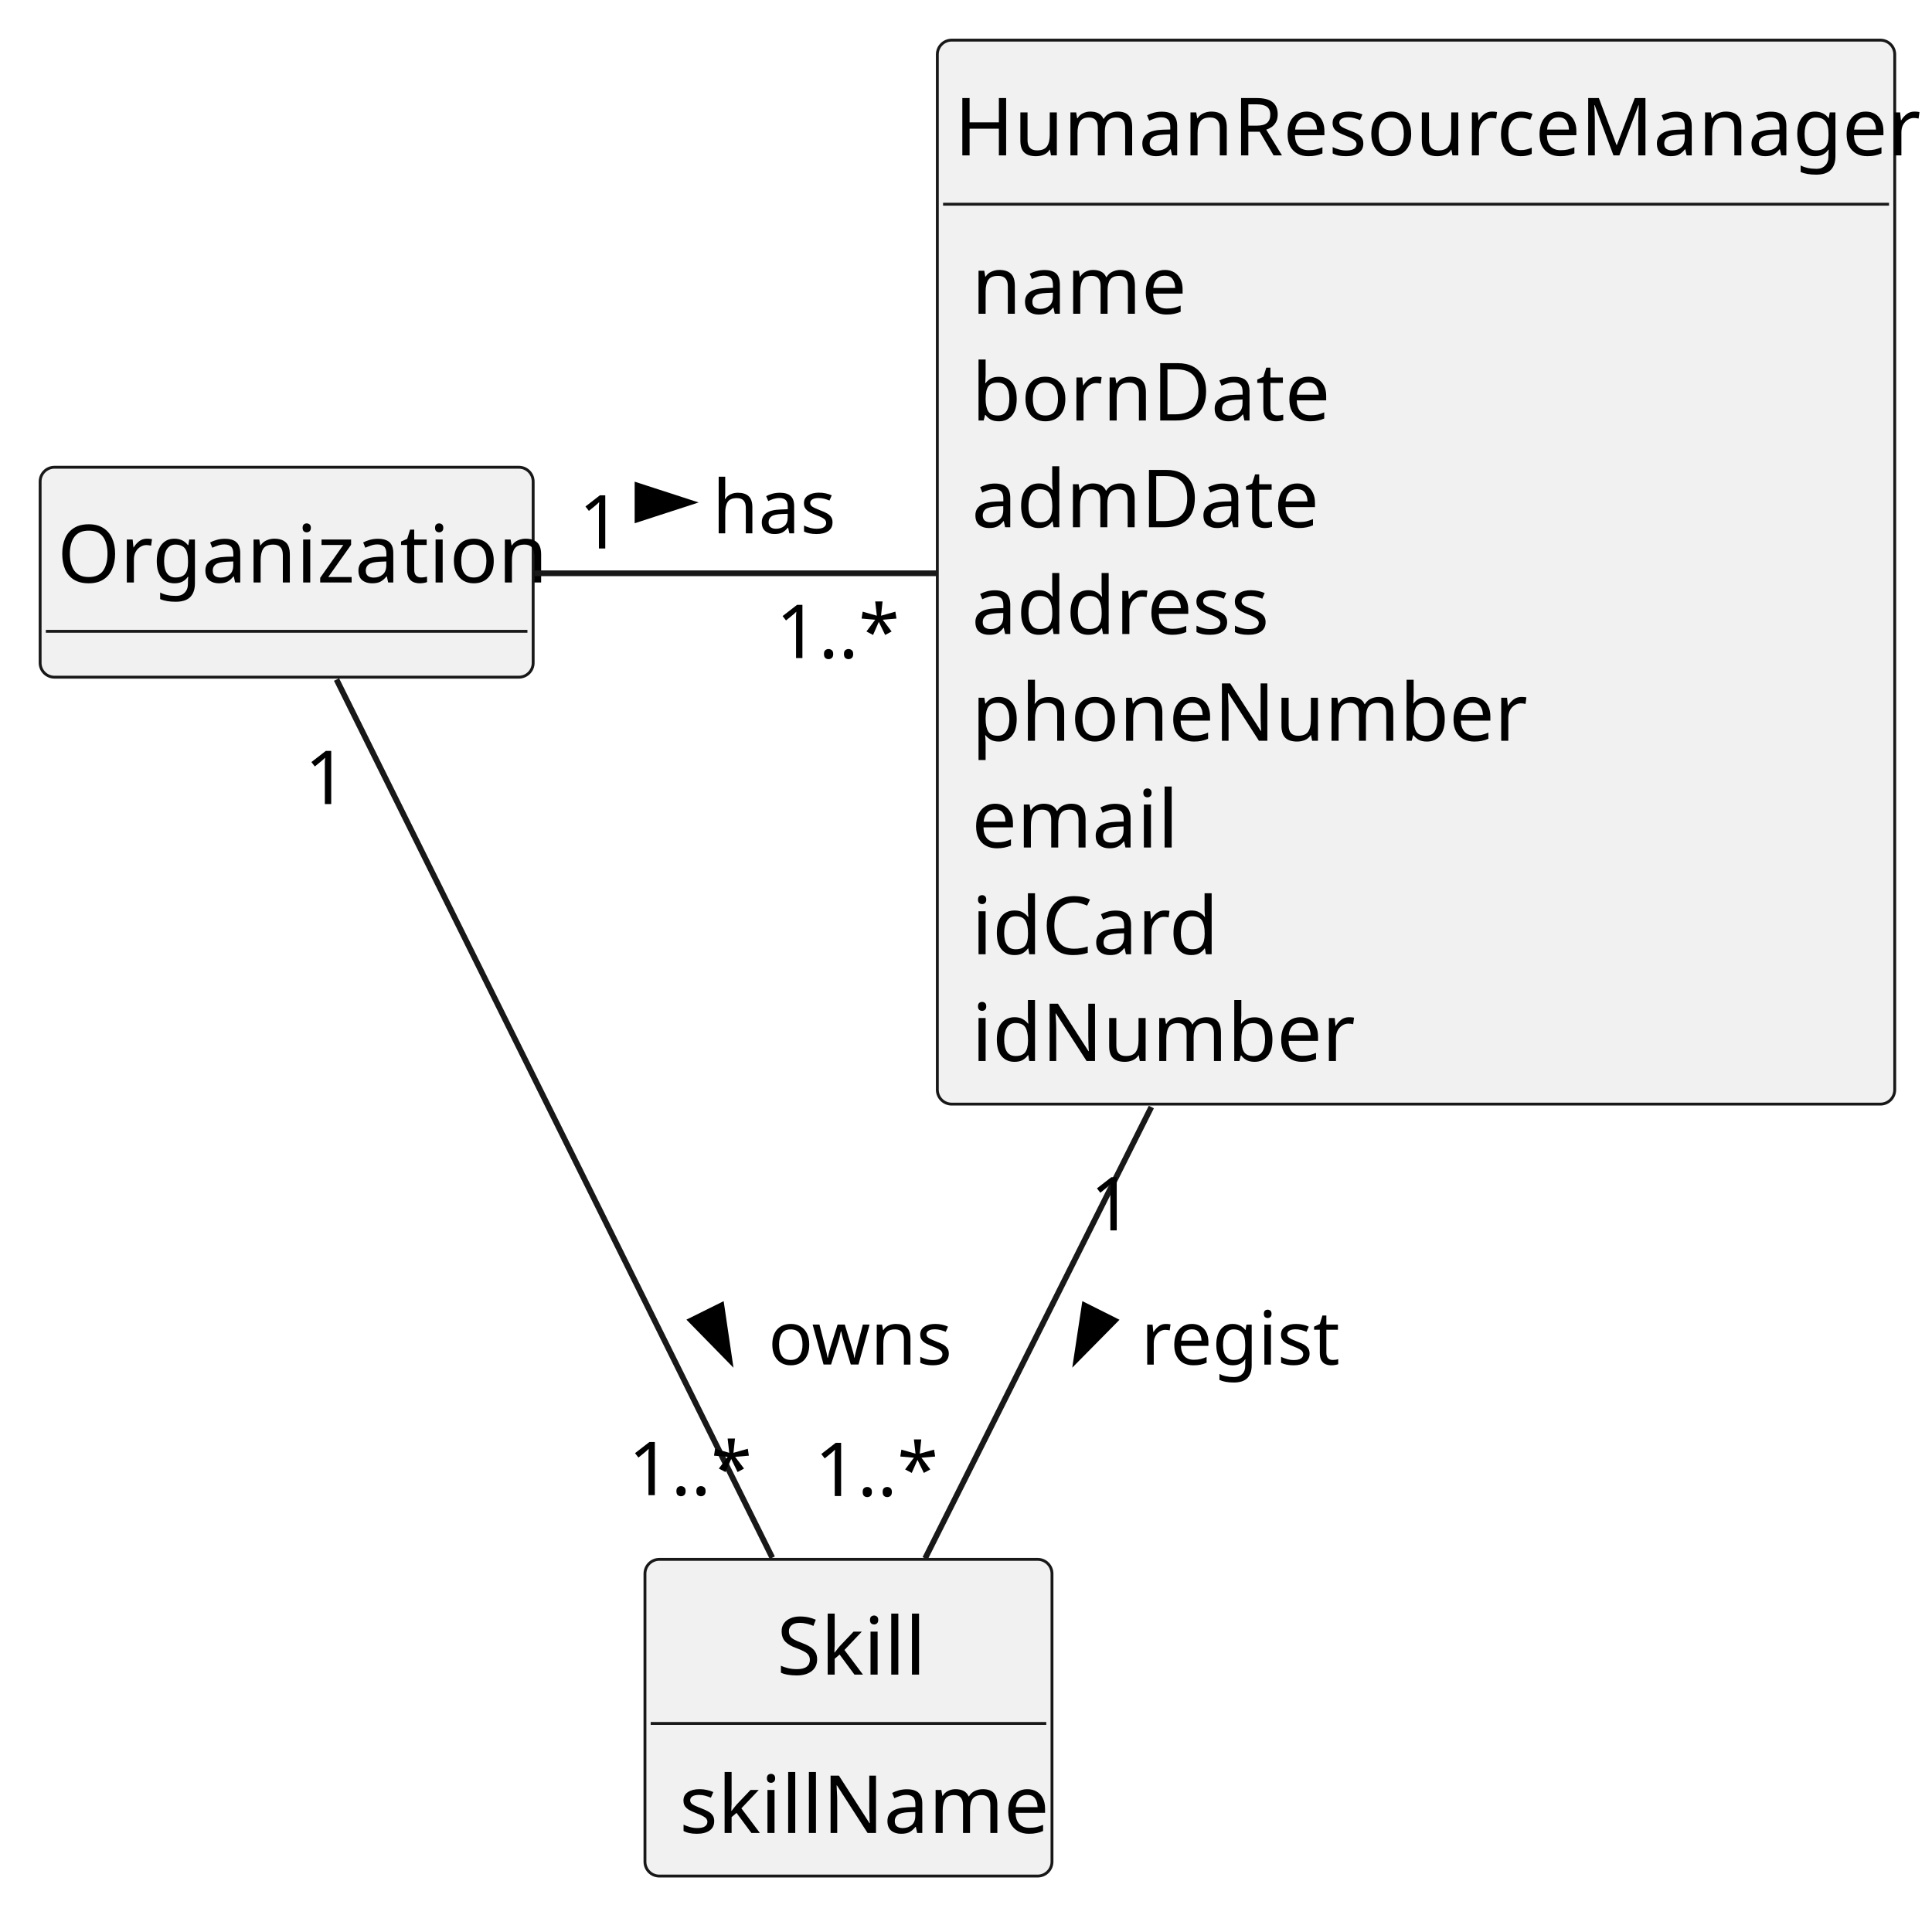
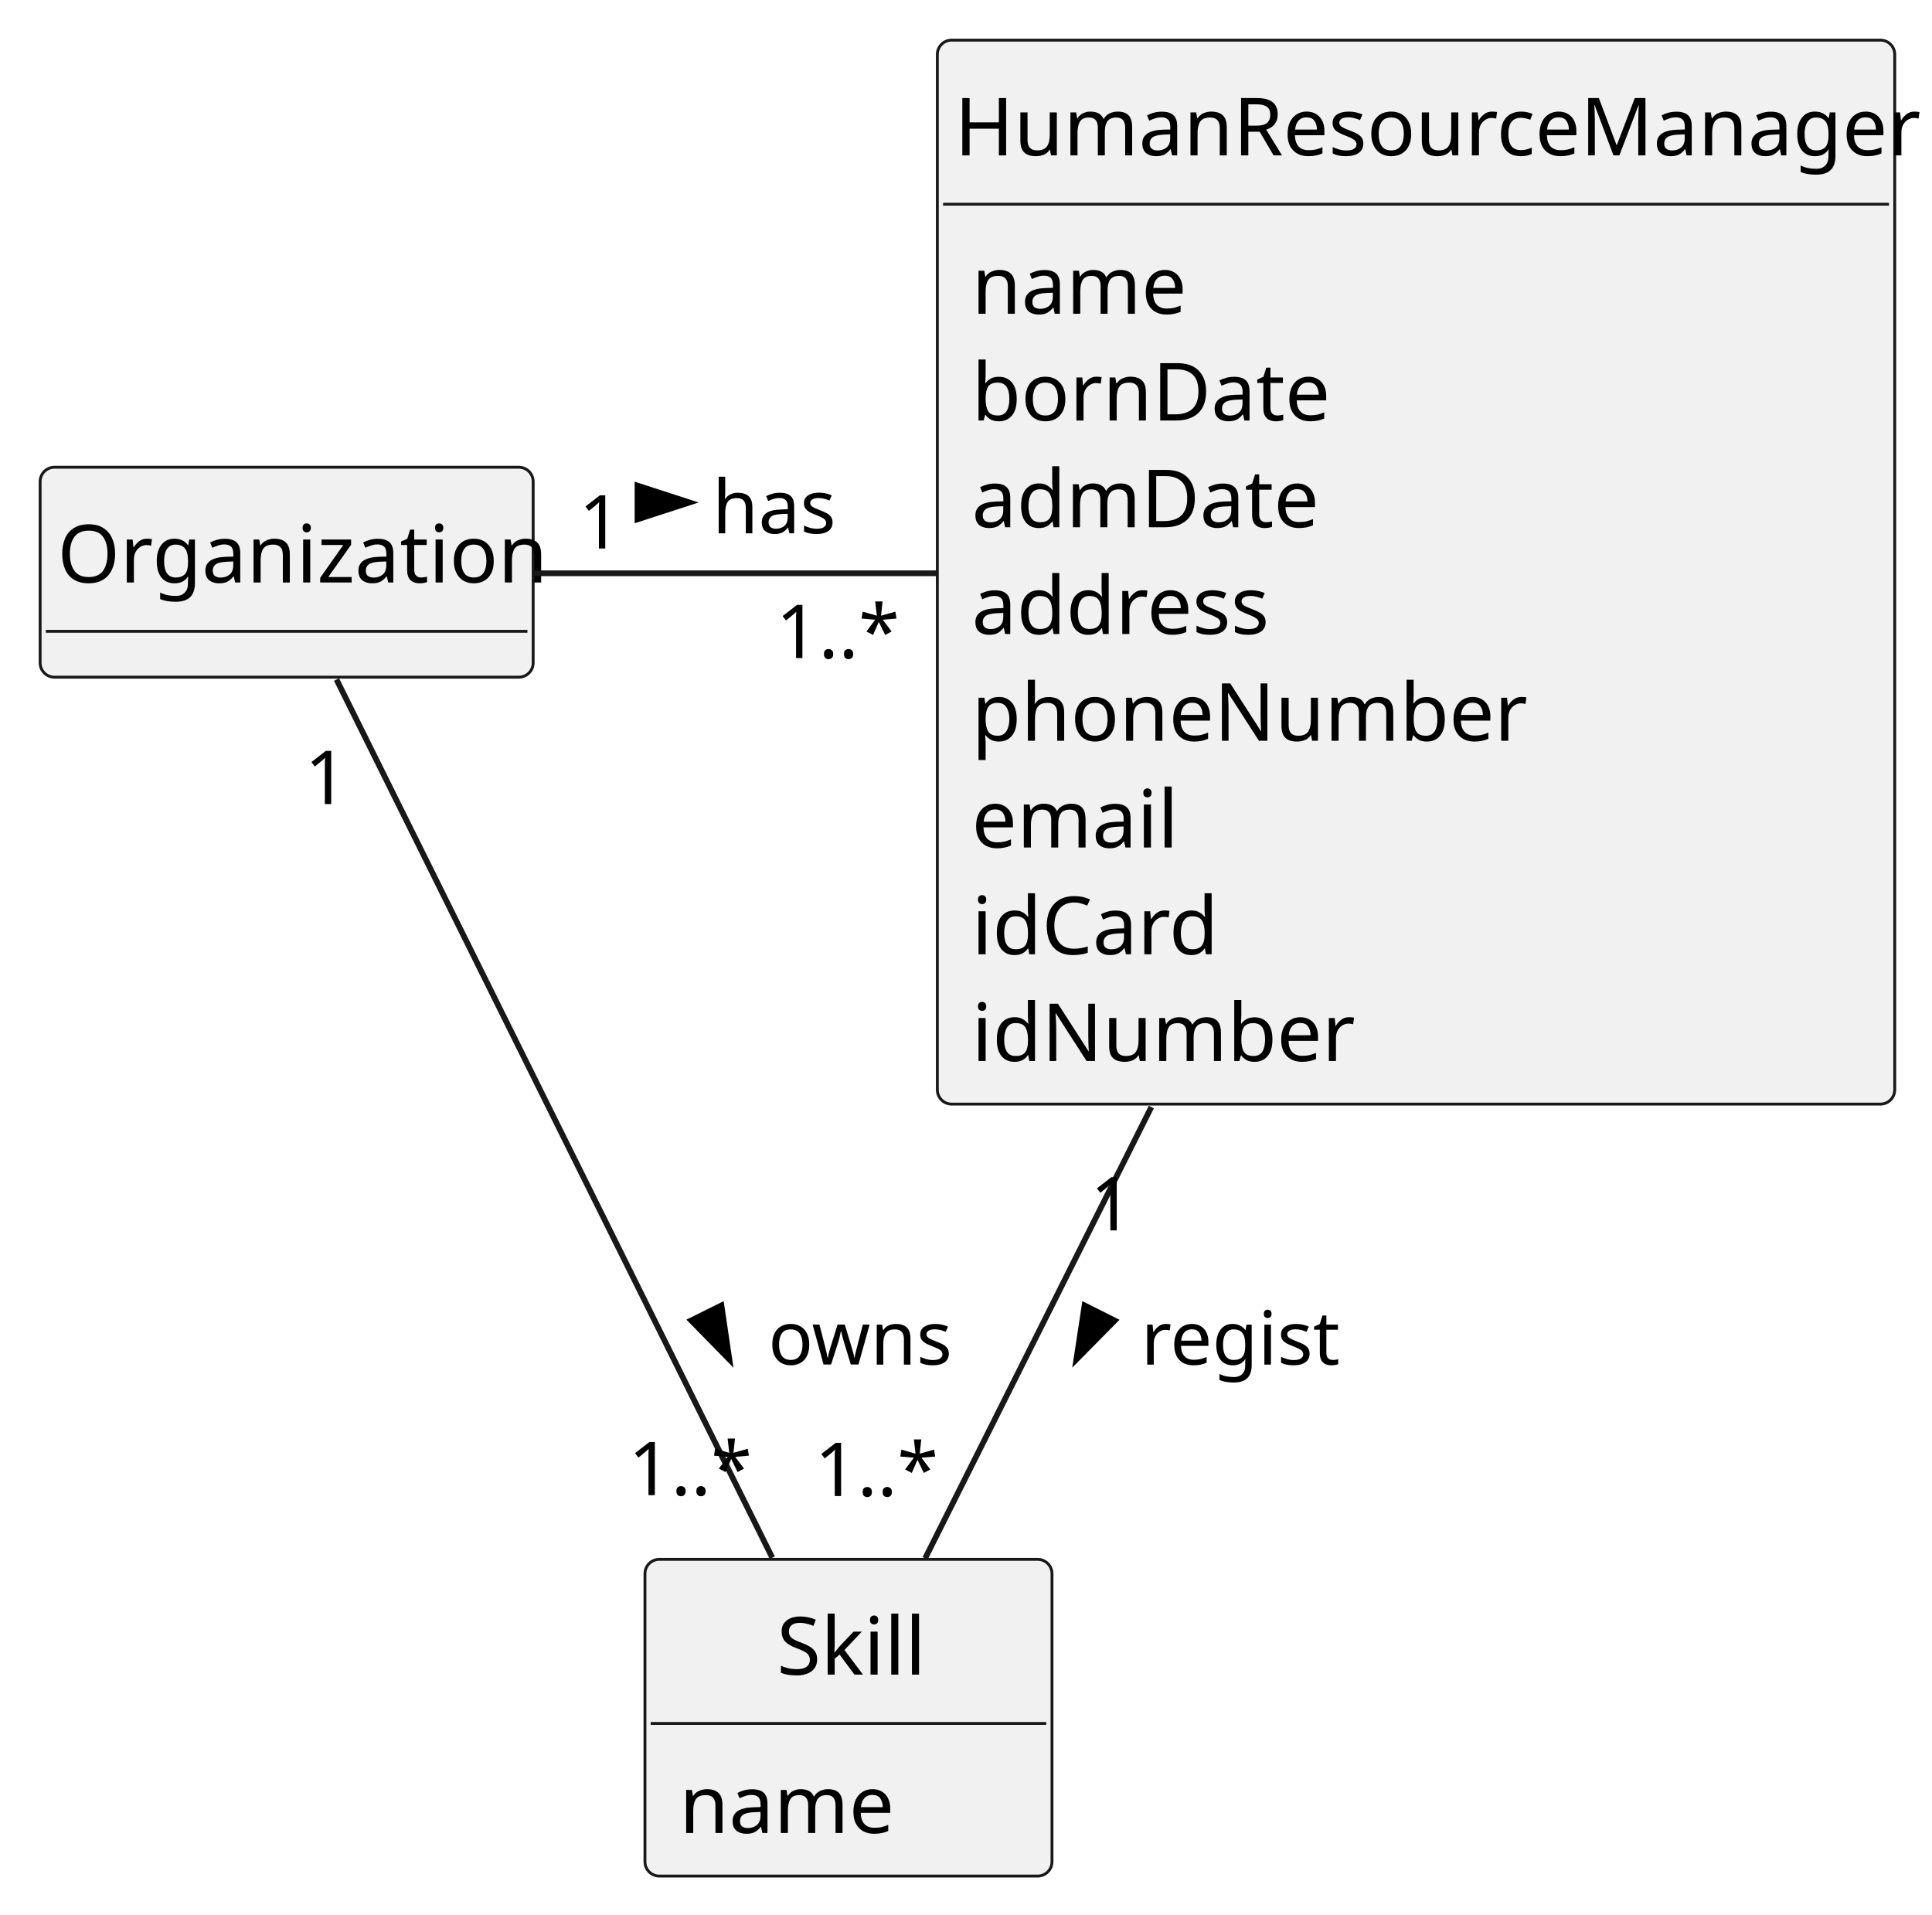
<svg xmlns="http://www.w3.org/2000/svg" contentStyleType="text/css" height="334px" preserveAspectRatio="none" style="width:337px;height:334px;background:#FFFFFF;" version="1.1" viewBox="0 0 337 334" width="337px" zoomAndPan="magnify">
  <defs />
  <g>
    <g id="elem_Organization">
      <rect codeLine="10" fill="#F1F1F1" height="36.621" id="Organization" rx="2.5" ry="2.5" style="stroke:#181818;stroke-width:0.5;" width="86" x="7" y="81.5" />
      <text fill="#000000" font-family="sans-serif" font-size="14" lengthAdjust="spacing" textLength="80" x="10" y="101.607">Organization</text>
      <line style="stroke:#181818;stroke-width:0.5;" x1="8" x2="92" y1="110.121" y2="110.121" />
    </g>
    <g id="elem_HumanResourceManager">
      <rect codeLine="13" fill="#F1F1F1" height="185.59" id="HumanResourceManager" rx="2.5" ry="2.5" style="stroke:#181818;stroke-width:0.5;" width="167" x="163.5" y="7" />
      <text fill="#000000" font-family="sans-serif" font-size="14" lengthAdjust="spacing" textLength="161" x="166.5" y="27.107">HumanResourceManager</text>
      <line style="stroke:#181818;stroke-width:0.5;" x1="164.5" x2="329.5" y1="35.621" y2="35.621" />
      <text fill="#000000" font-family="sans-serif" font-size="14" lengthAdjust="spacing" textLength="35" x="169.5" y="54.728">name</text>
      <text fill="#000000" font-family="sans-serif" font-size="14" lengthAdjust="spacing" textLength="59" x="169.5" y="73.35">bornDate</text>
      <text fill="#000000" font-family="sans-serif" font-size="14" lengthAdjust="spacing" textLength="57" x="169.5" y="91.971">admDate</text>
      <text fill="#000000" font-family="sans-serif" font-size="14" lengthAdjust="spacing" textLength="51" x="169.5" y="110.592">address</text>
      <text fill="#000000" font-family="sans-serif" font-size="14" lengthAdjust="spacing" textLength="89" x="169.5" y="129.213">phoneNumber</text>
      <text fill="#000000" font-family="sans-serif" font-size="14" lengthAdjust="spacing" textLength="33" x="169.5" y="147.834">email</text>
      <text fill="#000000" font-family="sans-serif" font-size="14" lengthAdjust="spacing" textLength="42" x="169.5" y="166.455">idCard</text>
      <text fill="#000000" font-family="sans-serif" font-size="14" lengthAdjust="spacing" textLength="60" x="169.5" y="185.076">idNumber</text>
    </g>
    <g id="elem_Skill">
      <rect codeLine="24" fill="#F1F1F1" height="55.242" id="Skill" rx="2.5" ry="2.5" style="stroke:#181818;stroke-width:0.5;" width="71" x="112.5" y="272" />
      <text fill="#000000" font-family="sans-serif" font-size="14" lengthAdjust="spacing" textLength="25" x="135.5" y="292.107">Skill</text>
      <line style="stroke:#181818;stroke-width:0.5;" x1="113.5" x2="182.5" y1="300.621" y2="300.621" />
-       <text fill="#000000" font-family="sans-serif" font-size="14" lengthAdjust="spacing" textLength="59" x="118.5" y="319.728">skillName</text>
+       <text fill="#000000" font-family="sans-serif" font-size="14" lengthAdjust="spacing" textLength="59" x="118.5" y="319.728">name</text>
    </g>
    <g id="link_Organization_HumanResourceManager">
      <path codeLine="29" d="M93.23,100 C113.85,100 139.23,100 163.4,100 " fill="none" id="Organization-HumanResourceManager" style="stroke:#181818;stroke-width:1.0;" />
      <polygon fill="#000000" points="120.25,87.645,111.205,84.707,111.205,90.584,120.25,87.645" style="stroke:#000000;stroke-width:1.0;" />
      <text fill="#000000" font-family="sans-serif" font-size="13" lengthAdjust="spacing" textLength="21" x="124.25" y="93.028">has</text>
      <text fill="#000000" font-family="sans-serif" font-size="13" lengthAdjust="spacing" textLength="7" x="100.97" y="95.676">1</text>
      <text fill="#000000" font-family="sans-serif" font-size="13" lengthAdjust="spacing" textLength="20" x="135.356" y="114.789">1..*</text>
    </g>
    <g id="link_Organization_Skill">
      <path codeLine="30" d="M58.7,118.53 C75.89,153.17 114.32,230.62 134.71,271.71 " fill="none" id="Organization-Skill" style="stroke:#181818;stroke-width:1.0;" />
      <polygon fill="#000000" points="127.222,237.124,125.835,227.716,120.569,230.328,127.222,237.124" style="stroke:#000000;stroke-width:1.0;" />
      <text fill="#000000" font-family="sans-serif" font-size="13" lengthAdjust="spacing" textLength="30" x="134" y="238.028">owns</text>
      <text fill="#000000" font-family="sans-serif" font-size="13" lengthAdjust="spacing" textLength="7" x="53.163" y="140.255">1</text>
      <text fill="#000000" font-family="sans-serif" font-size="13" lengthAdjust="spacing" textLength="20" x="109.615" y="260.805">1..*</text>
    </g>
    <g id="link_HumanResourceManager_Skill">
      <path codeLine="31" d="M200.83,193.1 C186.42,221.86 171.62,251.38 161.37,271.83 " fill="none" id="HumanResourceManager-Skill" style="stroke:#181818;stroke-width:1.0;" />
      <polygon fill="#000000" points="187.76,237.115,194.44,230.346,189.185,227.712,187.76,237.115" style="stroke:#000000;stroke-width:1.0;" />
      <text fill="#000000" font-family="sans-serif" font-size="13" lengthAdjust="spacing" textLength="32" x="199" y="238.028">regist</text>
      <text fill="#000000" font-family="sans-serif" font-size="13" lengthAdjust="spacing" textLength="7" x="190.182" y="214.615">1</text>
      <text fill="#000000" font-family="sans-serif" font-size="13" lengthAdjust="spacing" textLength="20" x="142.107" y="260.952">1..*</text>
    </g>
  </g>
</svg>
